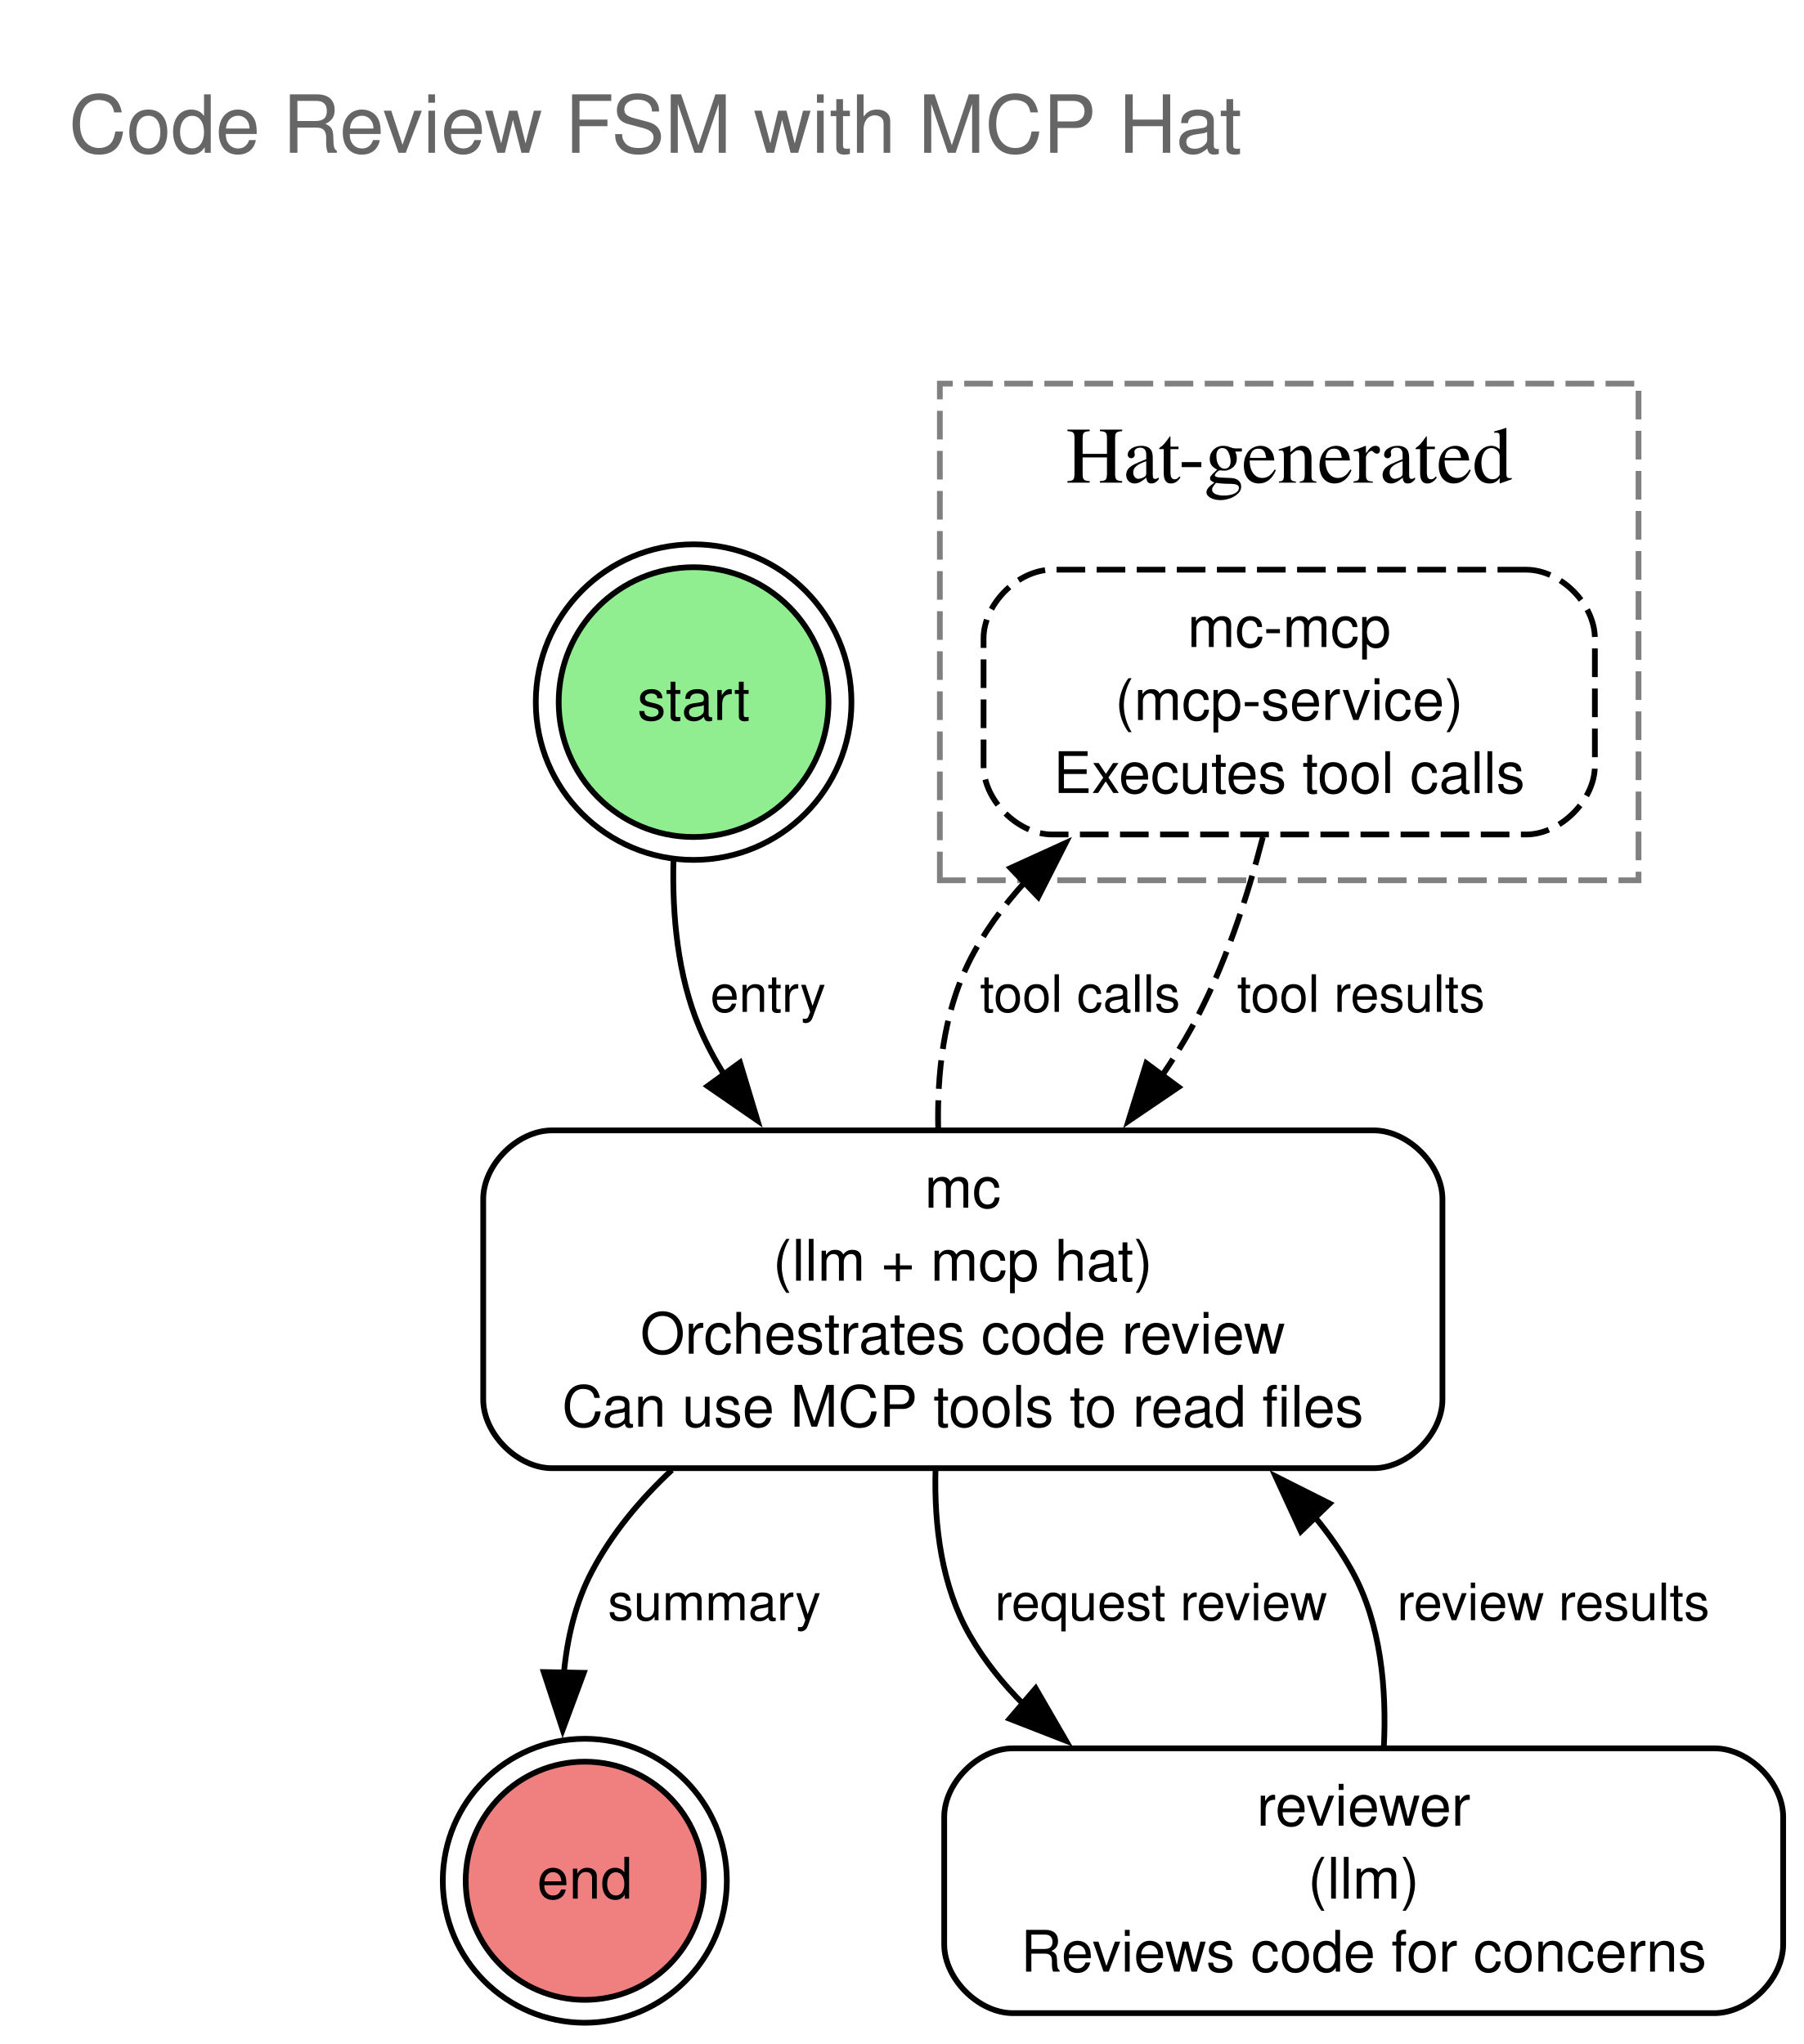
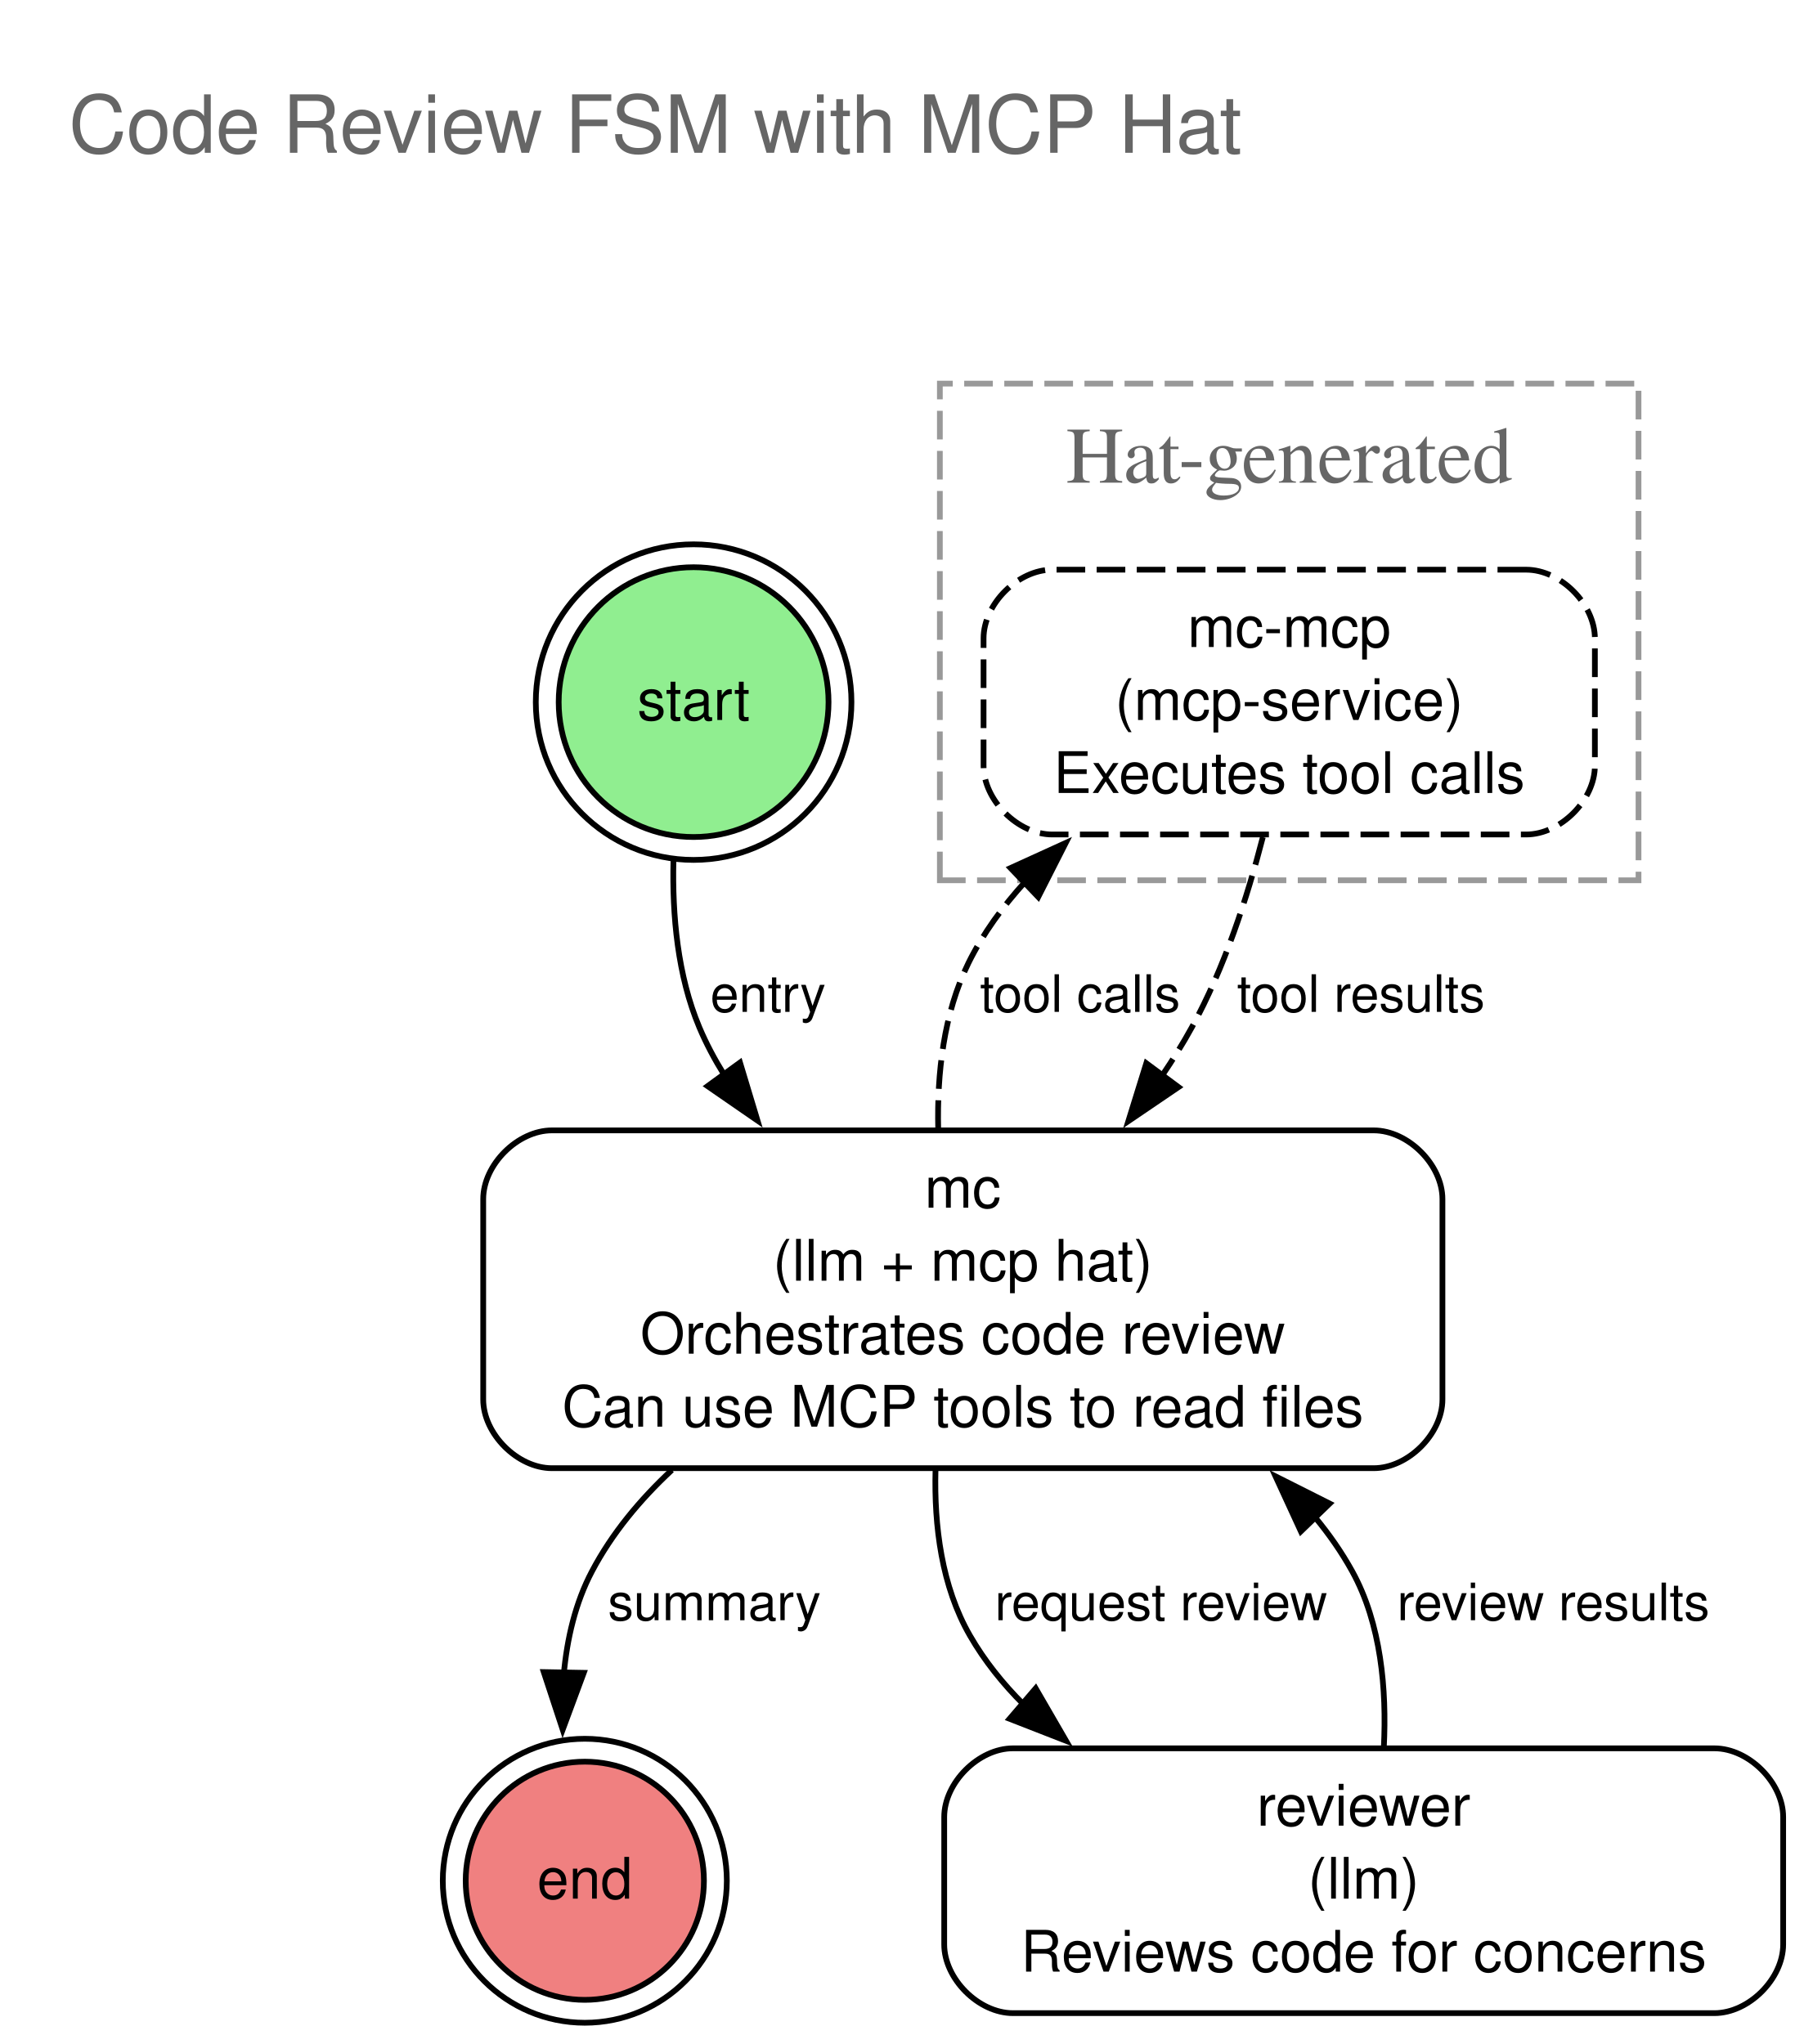
<svg xmlns="http://www.w3.org/2000/svg" width="315pt" height="357pt" viewBox="0.00 0.00 315.00 357.00">
  <g id="graph0" class="graph" transform="scale(1 1) rotate(0) translate(4 353.29)">
    <polygon fill="white" stroke="none" points="-4,4 -4,-353.29 311.38,-353.29 311.38,4 -4,4" />
    <g id="clust2" class="cluster">
-       <polygon fill="none" stroke="gray" stroke-dasharray="5,2" points="160.12,-199.54 160.12,-286.29 282.12,-286.29 282.12,-199.54 160.12,-199.54" />
-       <text xml:space="preserve" text-anchor="middle" x="221.12" y="-268.99" font-family="Times,serif" font-size="14.00">Hat-generated</text>
+       <polygon fill="none" stroke="#999999" stroke-dasharray="5,2" points="160.12,-199.54 160.12,-286.29 282.12,-286.29 282.12,-199.54 160.12,-199.54" />
+       <text xml:space="preserve" text-anchor="middle" x="221.12" y="-268.99" font-family="Times,serif" font-size="14.00" fill="#666666">Hat-generated</text>
    </g>
    <g id="node1" class="node">
      <text xml:space="preserve" text-anchor="start" x="8" y="-326.61" font-family="Helvetica,sans-Serif" font-size="14.00" fill="#666666">Code Review FSM with MCP Hat</text>
    </g>
    <g id="node2" class="node">
      <ellipse fill="lightgreen" stroke="black" cx="117.12" cy="-230.66" rx="23.56" ry="23.56" />
      <ellipse fill="none" stroke="black" cx="117.12" cy="-230.66" rx="27.56" ry="27.56" />
      <text xml:space="preserve" text-anchor="middle" x="117.12" y="-227.54" font-family="Helvetica,sans-Serif" font-size="10.00">start</text>
    </g>
    <g id="node4" class="node">
      <path fill="none" stroke="black" d="M235.88,-155.86C235.88,-155.86 92.38,-155.86 92.38,-155.86 86.38,-155.86 80.38,-149.86 80.38,-143.86 80.38,-143.86 80.38,-108.86 80.38,-108.86 80.38,-102.86 86.38,-96.86 92.38,-96.86 92.38,-96.86 235.88,-96.86 235.88,-96.86 241.88,-96.86 247.88,-102.86 247.88,-108.86 247.88,-108.86 247.88,-143.86 247.88,-143.86 247.88,-149.86 241.88,-155.86 235.88,-155.86" />
      <text xml:space="preserve" text-anchor="middle" x="164.12" y="-142.36" font-family="Helvetica,sans-Serif" font-size="10.00">mc</text>
      <text xml:space="preserve" text-anchor="middle" x="164.12" y="-129.61" font-family="Helvetica,sans-Serif" font-size="10.00">(llm + mcp hat)</text>
      <text xml:space="preserve" text-anchor="middle" x="164.12" y="-116.86" font-family="Helvetica,sans-Serif" font-size="10.00">Orchestrates code review</text>
      <text xml:space="preserve" text-anchor="middle" x="164.12" y="-104.11" font-family="Helvetica,sans-Serif" font-size="10.00">Can use MCP tools to read files</text>
    </g>
    <g id="edge2" class="edge">
      <path fill="none" stroke="black" d="M113.6,-202.98C113.37,-193.46 114.32,-182.88 118.12,-173.86 119.32,-171.01 120.79,-168.25 122.45,-165.58" />
      <polygon fill="black" stroke="black" points="125.22,-167.71 128.28,-157.57 119.56,-163.59 125.22,-167.71" />
      <text xml:space="preserve" text-anchor="middle" x="130.12" y="-176.56" font-family="Helvetica,sans-Serif" font-size="9.00">entry</text>
    </g>
    <g id="node3" class="node">
      <ellipse fill="lightcoral" stroke="black" cx="98.12" cy="-24.8" rx="20.8" ry="20.8" />
      <ellipse fill="none" stroke="black" cx="98.12" cy="-24.8" rx="24.8" ry="24.8" />
      <text xml:space="preserve" text-anchor="middle" x="98.12" y="-21.68" font-family="Helvetica,sans-Serif" font-size="10.00">end</text>
    </g>
    <g id="edge5" class="edge">
      <path fill="none" stroke="black" d="M113.32,-96.54C107.76,-91.36 102.86,-85.47 99.38,-78.86 96.47,-73.36 95.01,-67.07 94.44,-60.79" />
      <polygon fill="black" stroke="black" points="97.94,-61.12 94.26,-51.19 90.95,-61.25 97.94,-61.12" />
      <text xml:space="preserve" text-anchor="middle" x="120.75" y="-70.31" font-family="Helvetica,sans-Serif" font-size="9.00">summary</text>
    </g>
    <g id="node5" class="node">
      <path fill="none" stroke="black" d="M295.38,-47.93C295.38,-47.93 172.88,-47.93 172.88,-47.93 166.88,-47.93 160.88,-41.93 160.88,-35.93 160.88,-35.93 160.88,-13.68 160.88,-13.68 160.88,-7.68 166.88,-1.68 172.88,-1.68 172.88,-1.68 295.38,-1.68 295.38,-1.68 301.38,-1.68 307.38,-7.68 307.38,-13.68 307.38,-13.68 307.38,-35.93 307.38,-35.93 307.38,-41.93 301.38,-47.93 295.38,-47.93" />
      <text xml:space="preserve" text-anchor="middle" x="234.12" y="-34.43" font-family="Helvetica,sans-Serif" font-size="10.00">reviewer</text>
      <text xml:space="preserve" text-anchor="middle" x="234.12" y="-21.68" font-family="Helvetica,sans-Serif" font-size="10.00">(llm)</text>
      <text xml:space="preserve" text-anchor="middle" x="234.12" y="-8.93" font-family="Helvetica,sans-Serif" font-size="10.00">Reviews code for concerns</text>
    </g>
    <g id="edge3" class="edge">
      <path fill="none" stroke="black" d="M159.36,-96.54C159.11,-86.79 160.42,-76.21 165.38,-67.61 167.92,-63.2 171.13,-59.2 174.76,-55.58" />
      <polygon fill="black" stroke="black" points="176.85,-58.41 182.16,-49.24 172.29,-53.09 176.85,-58.41" />
      <text xml:space="preserve" text-anchor="middle" x="198.75" y="-70.31" font-family="Helvetica,sans-Serif" font-size="9.00">request review</text>
    </g>
    <g id="node6" class="node">
      <path fill="none" stroke="black" stroke-dasharray="5,2" d="M262.5,-253.79C262.5,-253.79 179.75,-253.79 179.75,-253.79 173.75,-253.79 167.75,-247.79 167.75,-241.79 167.75,-241.79 167.75,-219.54 167.75,-219.54 167.75,-213.54 173.75,-207.54 179.75,-207.54 179.75,-207.54 262.5,-207.54 262.5,-207.54 268.5,-207.54 274.5,-213.54 274.5,-219.54 274.5,-219.54 274.5,-241.79 274.5,-241.79 274.5,-247.79 268.5,-253.79 262.5,-253.79" />
      <text xml:space="preserve" text-anchor="middle" x="221.12" y="-240.29" font-family="Helvetica,sans-Serif" font-size="10.00">mc-mcp</text>
      <text xml:space="preserve" text-anchor="middle" x="221.12" y="-227.54" font-family="Helvetica,sans-Serif" font-size="10.00">(mcp-service)</text>
      <text xml:space="preserve" text-anchor="middle" x="221.12" y="-214.79" font-family="Helvetica,sans-Serif" font-size="10.00">Executes tool calls</text>
    </g>
    <g id="edge6" class="edge">
      <path fill="none" stroke="black" stroke-dasharray="5,2" d="M159.83,-156.12C159.61,-165.76 160.78,-176.29 165.12,-185.11 167.67,-190.27 171.13,-195.02 175.08,-199.34" />
      <polygon fill="black" stroke="black" points="172.46,-201.68 182.1,-206.07 177.3,-196.62 172.46,-201.68" />
      <text xml:space="preserve" text-anchor="middle" x="184.62" y="-176.56" font-family="Helvetica,sans-Serif" font-size="9.00">tool calls</text>
    </g>
    <g id="edge4" class="edge">
      <path fill="none" stroke="black" d="M237.65,-48.17C238.15,-58.13 237.2,-69.66 232.12,-78.86 230.29,-82.17 228.11,-85.3 225.67,-88.25" />
      <polygon fill="black" stroke="black" points="223.16,-85.82 218.73,-95.44 228.19,-90.68 223.16,-85.82" />
      <text xml:space="preserve" text-anchor="middle" x="267.25" y="-70.31" font-family="Helvetica,sans-Serif" font-size="9.00">review results</text>
    </g>
    <g id="edge7" class="edge">
      <path fill="none" stroke="black" stroke-dasharray="5,2" d="M216.52,-207.08C213.81,-196.57 209.79,-184.15 204.12,-173.86 202.56,-171.01 200.8,-168.19 198.92,-165.42" />
      <polygon fill="black" stroke="black" points="201.79,-163.42 193.03,-157.47 196.17,-167.59 201.79,-163.42" />
      <text xml:space="preserve" text-anchor="middle" x="233.66" y="-176.56" font-family="Helvetica,sans-Serif" font-size="9.00">tool results</text>
    </g>
  </g>
</svg>
